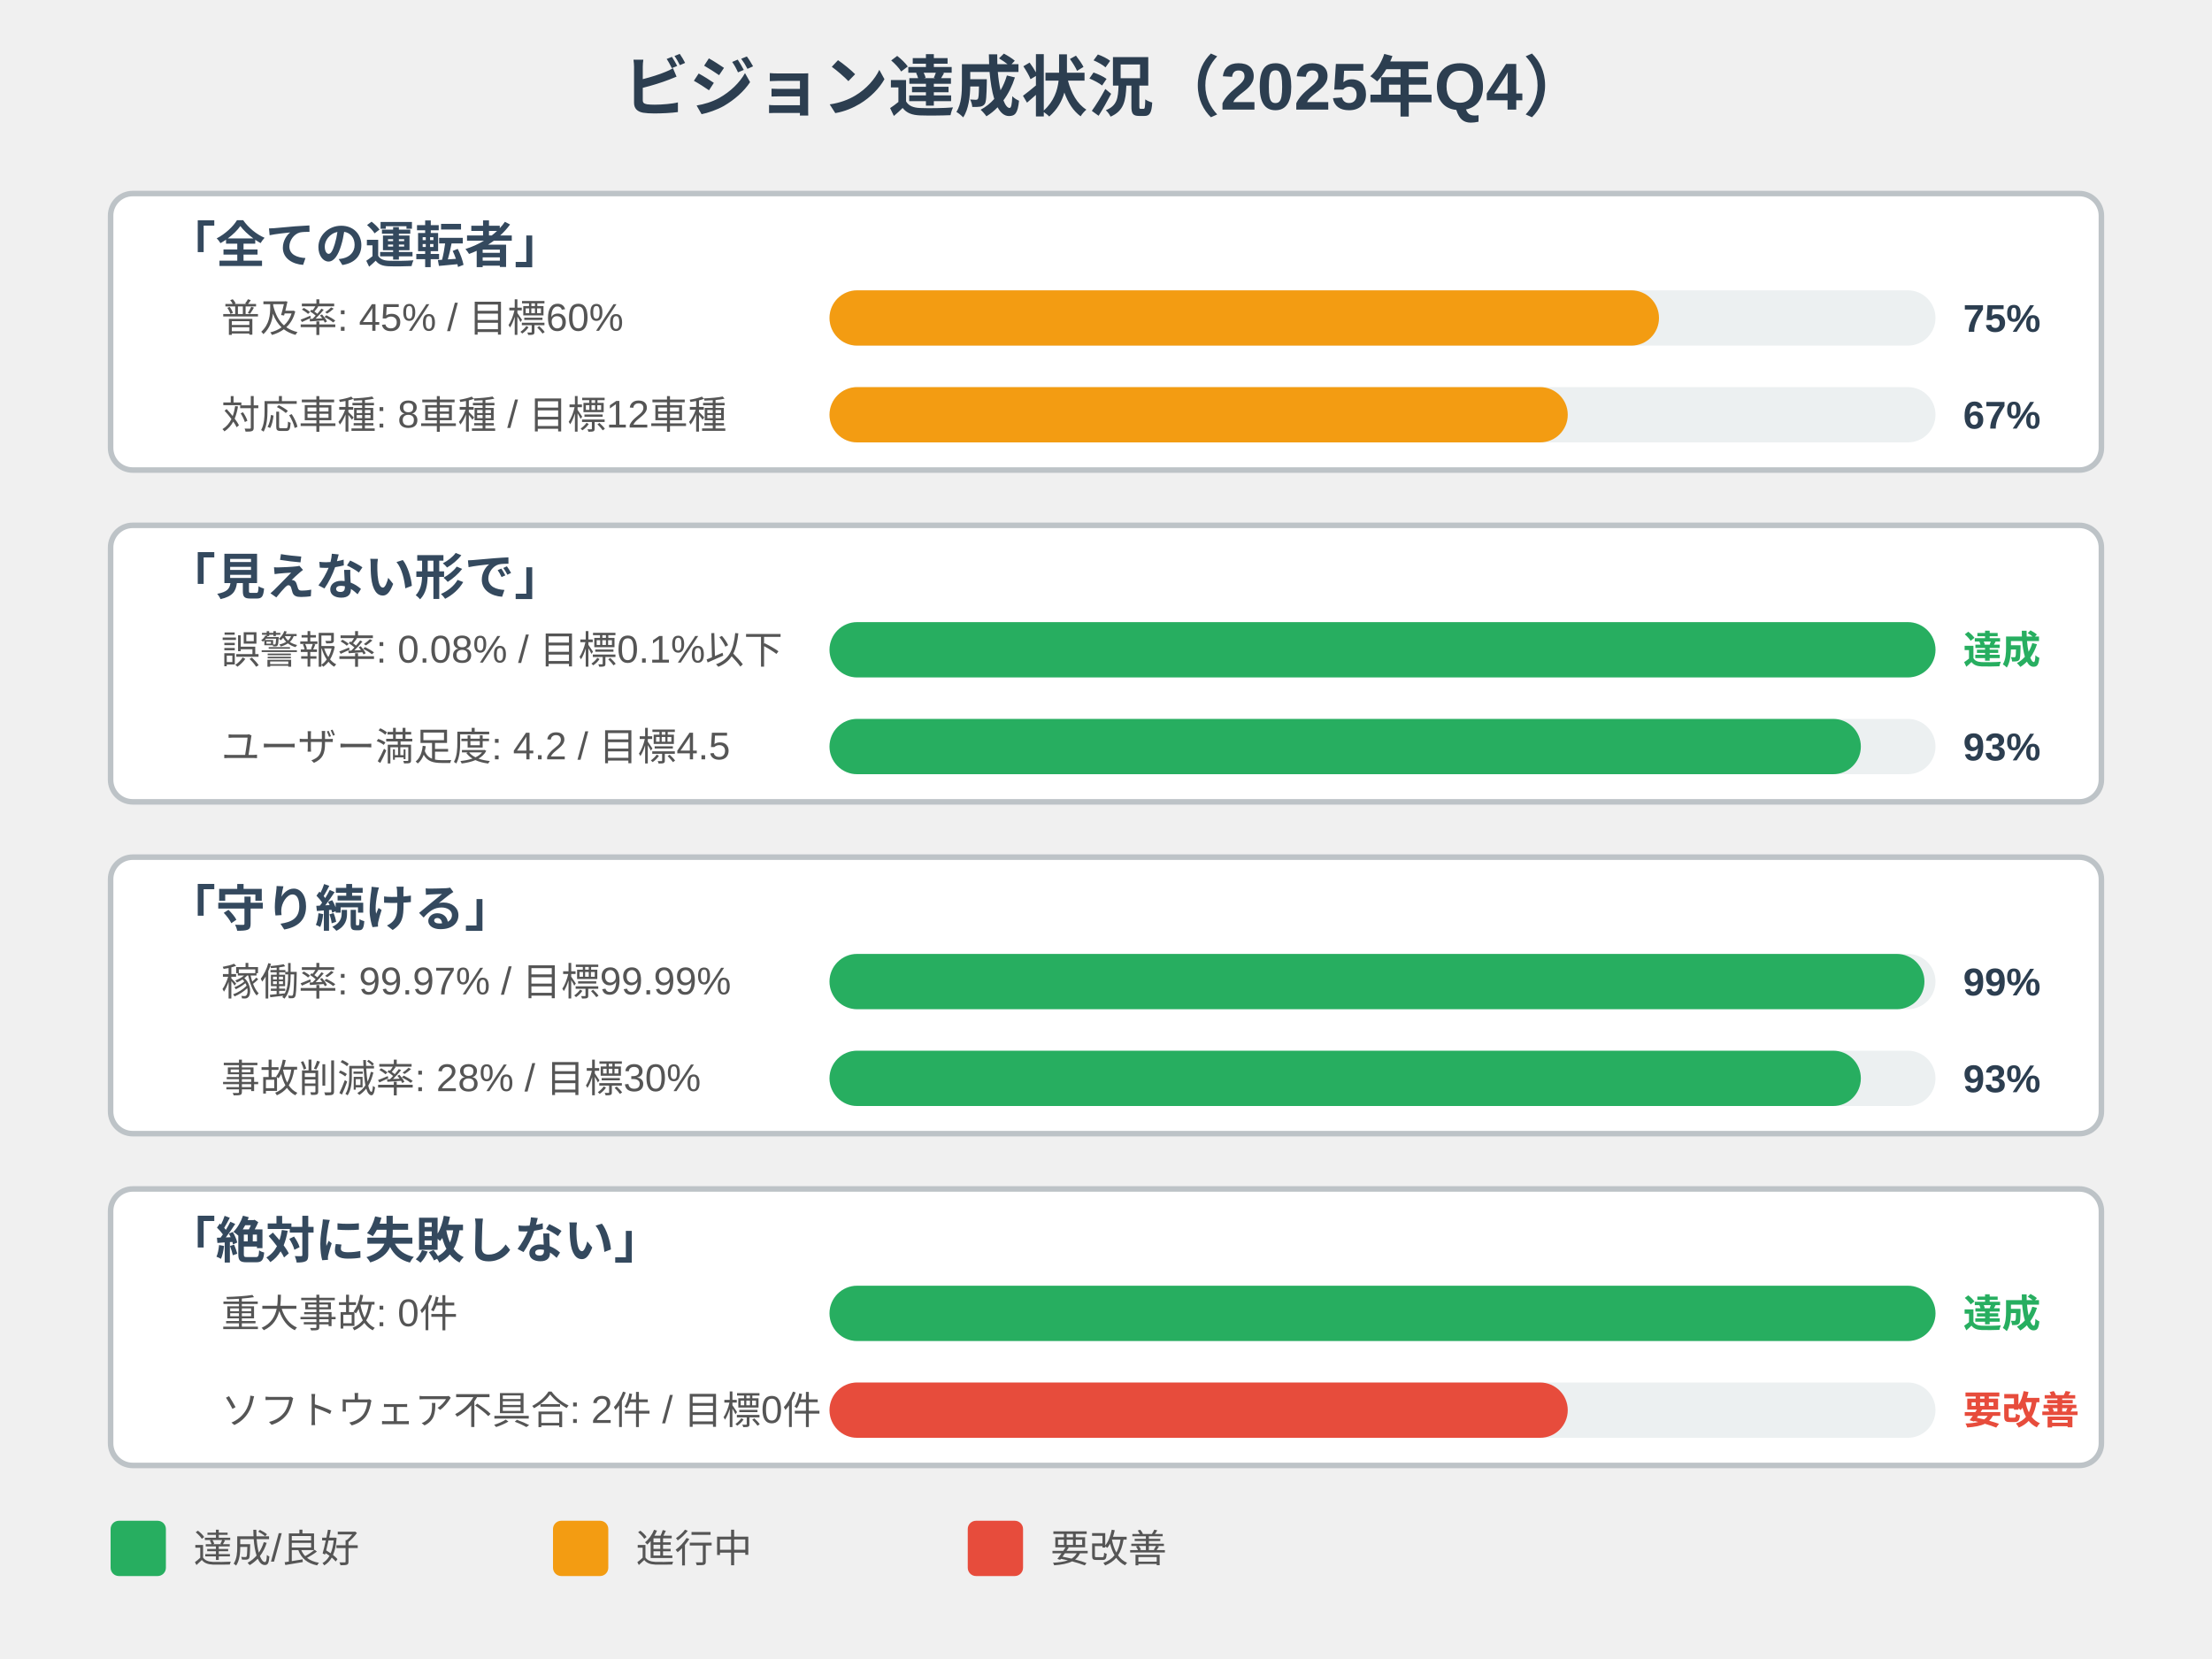
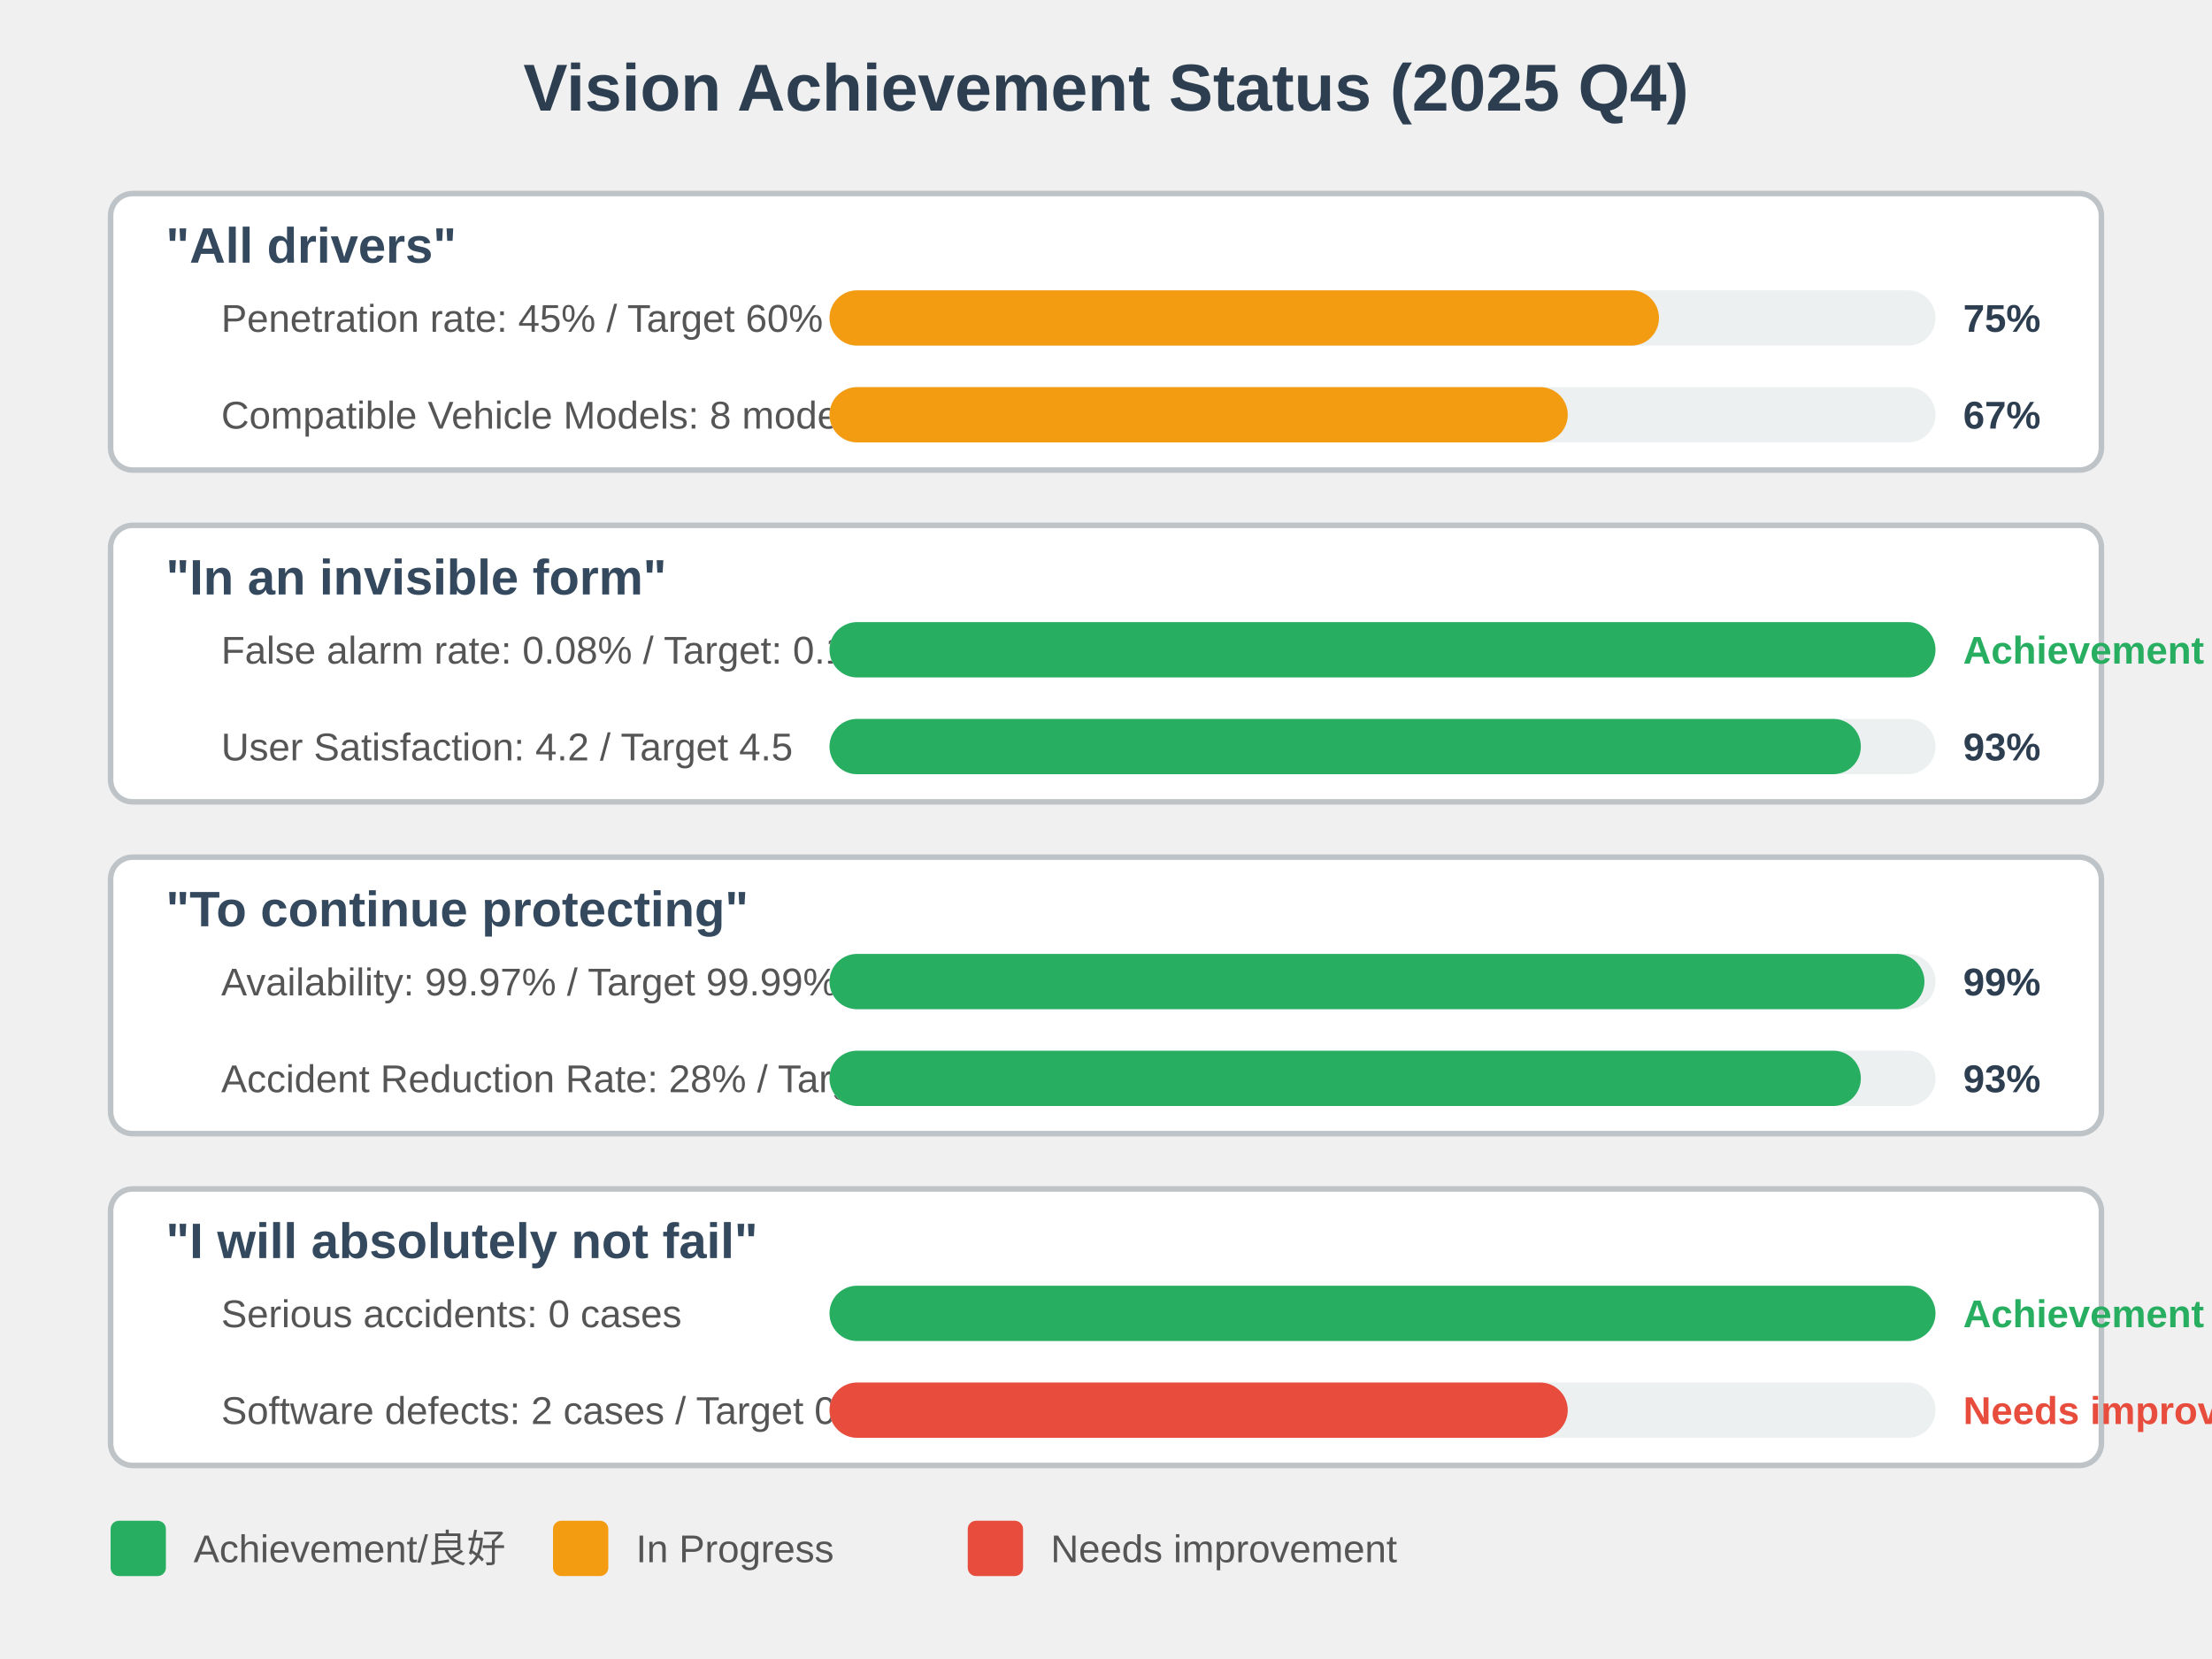
<svg xmlns="http://www.w3.org/2000/svg" viewBox="0 0 800 600">
  <defs>
    <style>
      .title { font-family: Arial, sans-serif, sans-serif; font-size: 24px; font-weight: bold; fill: #2c3e50; }
      .section-title { font-family: Arial, sans-serif, sans-serif; font-size: 18px; font-weight: bold; fill: #34495e; }
      .metric-label { font-family: Arial, sans-serif, sans-serif; font-size: 14px; fill: #555; }
      .metric-value { font-family: Arial, sans-serif, sans-serif; font-size: 14px; fill: #2c3e50; font-weight: bold; }
      .status-good { fill: #27ae60; }
      .status-warning { fill: #f39c12; }
      .status-critical { fill: #e74c3c; }
      .bar-bg { fill: #ecf0f1; }
      .bar-fill { fill: #3498db; }
      .bar-fill-good { fill: #27ae60; }
      .bar-fill-warning { fill: #f39c12; }
      .bar-fill-critical { fill: #e74c3c; }
      .card-bg { fill: #ffffff; stroke: #bdc3c7; stroke-width: 2; }
    </style>
  </defs>
-   <text x="400" y="40" class="title" text-anchor="middle">ビジョン達成状況（2025年Q4）</text>
+   <text x="400" y="40" class="title" text-anchor="middle">Vision Achievement Status (2025 Q4)</text>
  <rect x="40" y="70" width="720" height="100" class="card-bg" rx="8" />
-   <text x="60" y="95" class="section-title">「全ての運転者」</text>
-   <text x="80" y="120" class="metric-label">普及率: 45% / 目標60%</text>
+   <text x="60" y="95" class="section-title">"All drivers"</text>
+   <text x="80" y="120" class="metric-label">Penetration rate: 45% / Target 60%</text>
  <rect x="300" y="105" width="400" height="20" class="bar-bg" rx="10" />
  <rect x="300" y="105" width="300" height="20" class="bar-fill-warning" rx="10" />
  <text x="710" y="120" class="metric-value">75%</text>
-   <text x="80" y="155" class="metric-label">対応車種: 8車種 / 目標12車種</text>
+   <text x="80" y="155" class="metric-label">Compatible Vehicle Models: 8 models / Target 12 models</text>
  <rect x="300" y="140" width="400" height="20" class="bar-bg" rx="10" />
  <rect x="300" y="140" width="267" height="20" class="bar-fill-warning" rx="10" />
  <text x="710" y="155" class="metric-value">67%</text>
  <rect x="40" y="190" width="720" height="100" class="card-bg" rx="8" />
-   <text x="60" y="215" class="section-title">「見えない形で」</text>
-   <text x="80" y="240" class="metric-label">誤警報率: 0.08% / 目標0.1%以下</text>
+   <text x="60" y="215" class="section-title">"In an invisible form"</text>
+   <text x="80" y="240" class="metric-label">False alarm rate: 0.08% / Target: 0.1% or less</text>
  <rect x="300" y="225" width="400" height="20" class="bar-bg" rx="10" />
  <rect x="300" y="225" width="400" height="20" class="bar-fill-good" rx="10" />
-   <text x="710" y="240" class="metric-value status-good">達成</text>
-   <text x="80" y="275" class="metric-label">ユーザー満足度: 4.2 / 目標4.5</text>
+   <text x="710" y="240" class="metric-value status-good">Achievement</text>
+   <text x="80" y="275" class="metric-label">User Satisfaction: 4.2 / Target 4.5</text>
  <rect x="300" y="260" width="400" height="20" class="bar-bg" rx="10" />
  <rect x="300" y="260" width="373" height="20" class="bar-fill-good" rx="10" />
  <text x="710" y="275" class="metric-value">93%</text>
  <rect x="40" y="310" width="720" height="100" class="card-bg" rx="8" />
-   <text x="60" y="335" class="section-title">「守り続ける」</text>
-   <text x="80" y="360" class="metric-label">稼働率: 99.97% / 目標99.99%</text>
+   <text x="60" y="335" class="section-title">"To continue protecting"</text>
+   <text x="80" y="360" class="metric-label">Availability: 99.97% / Target 99.99%</text>
  <rect x="300" y="345" width="400" height="20" class="bar-bg" rx="10" />
  <rect x="300" y="345" width="396" height="20" class="bar-fill-good" rx="10" />
  <text x="710" y="360" class="metric-value">99%</text>
-   <text x="80" y="395" class="metric-label">事故削減率: 28% / 目標30%</text>
+   <text x="80" y="395" class="metric-label">Accident Reduction Rate: 28% / Target 30%</text>
  <rect x="300" y="380" width="400" height="20" class="bar-bg" rx="10" />
  <rect x="300" y="380" width="373" height="20" class="bar-fill-good" rx="10" />
  <text x="710" y="395" class="metric-value">93%</text>
  <rect x="40" y="430" width="720" height="100" class="card-bg" rx="8" />
-   <text x="60" y="455" class="section-title">「絶対に失敗しない」</text>
-   <text x="80" y="480" class="metric-label">重大事故: 0件</text>
+   <text x="60" y="455" class="section-title">"I will absolutely not fail"</text>
+   <text x="80" y="480" class="metric-label">Serious accidents: 0 cases</text>
  <rect x="300" y="465" width="400" height="20" class="bar-bg" rx="10" />
  <rect x="300" y="465" width="400" height="20" class="bar-fill-good" rx="10" />
-   <text x="710" y="480" class="metric-value status-good">達成</text>
-   <text x="80" y="515" class="metric-label">ソフトウェア不具合: 2件 / 目標0件</text>
+   <text x="710" y="480" class="metric-value status-good">Achievement</text>
+   <text x="80" y="515" class="metric-label">Software defects: 2 cases / Target 0 cases</text>
  <rect x="300" y="500" width="400" height="20" class="bar-bg" rx="10" />
  <rect x="300" y="500" width="267" height="20" class="bar-fill-critical" rx="10" />
-   <text x="710" y="515" class="metric-value status-critical">要改善</text>
+   <text x="710" y="515" class="metric-value status-critical">Needs improvement</text>
  <rect x="40" y="550" width="20" height="20" class="bar-fill-good" rx="3" />
-   <text x="70" y="565" class="metric-label">達成/良好</text>
+   <text x="70" y="565" class="metric-label">Achievement/良好</text>
  <rect x="200" y="550" width="20" height="20" class="bar-fill-warning" rx="3" />
-   <text x="230" y="565" class="metric-label">進行中</text>
+   <text x="230" y="565" class="metric-label">In Progress</text>
  <rect x="350" y="550" width="20" height="20" class="bar-fill-critical" rx="3" />
-   <text x="380" y="565" class="metric-label">要改善</text>
+   <text x="380" y="565" class="metric-label">Needs improvement</text>
</svg>
